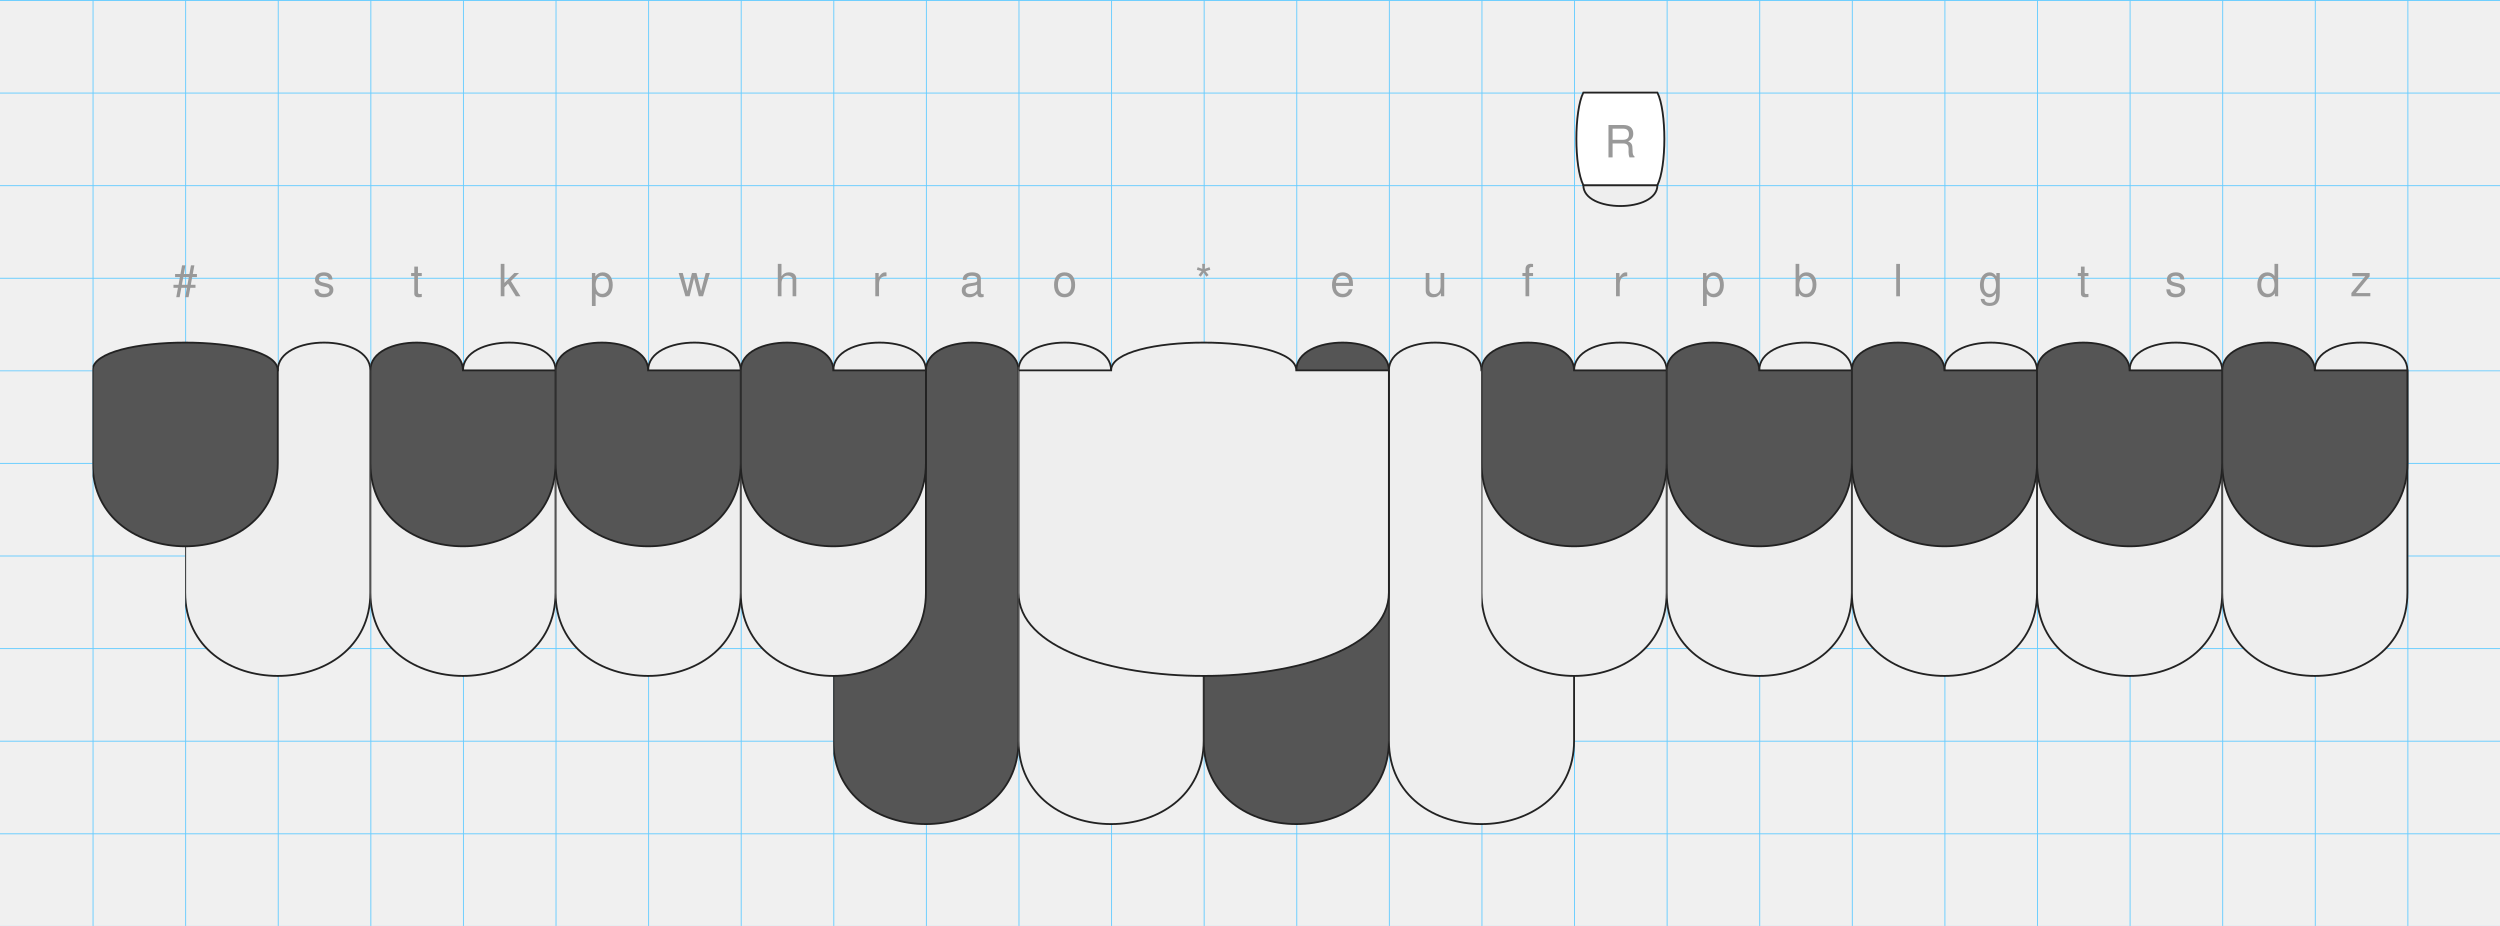
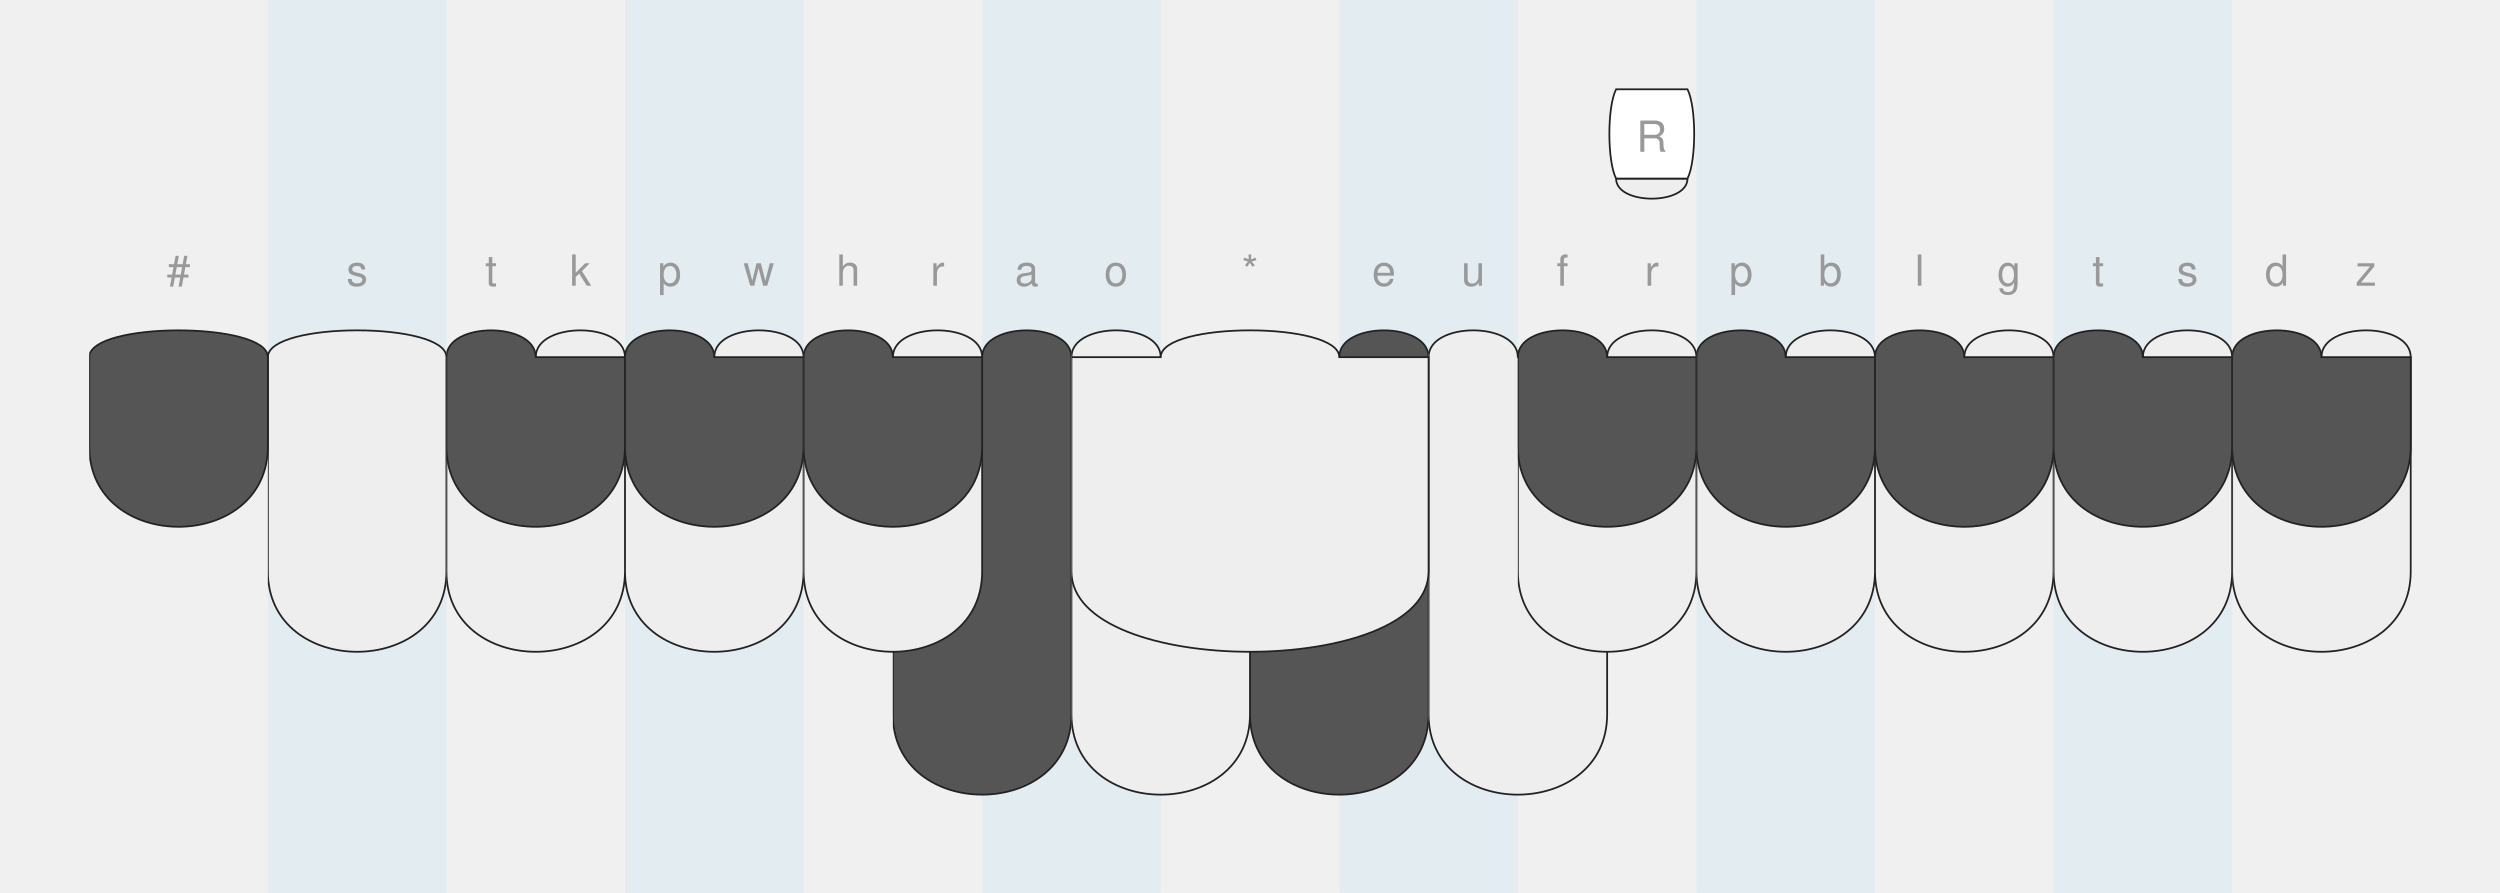
- <svg xmlns="http://www.w3.org/2000/svg" xmlns:xlink="http://www.w3.org/1999/xlink" version="1.1" baseProfile="full" viewBox="0 0 1350 500">
+ <svg xmlns="http://www.w3.org/2000/svg" xmlns:xlink="http://www.w3.org/1999/xlink" version="1.1" baseProfile="full" viewBox="0 0 1400 500">
  <style type="text/css">
    .rule-line {
-   stroke-width: 1;
+   stroke-width: 0;
  stroke: #66CCFF;
+ }
+ 
+ .finger-column {
+   fill: #66CCFF;
+   opacity: 0.1;
}

.stroked {
  stroke-width: 1;
  stroke: #222;
}

.darkFill {
  fill: #555;
}

.lightFill {
  fill: #eee;
}

.whiteFill {
  fill: #fff;
}

.buttonLabel {
  text-anchor: middle;
  text-transform: capitalize;
  font-family: Helvetica, Arial, sans-serif;
  font-size: 24px;
  fill: #999;
}

svg {
  /* border: 1px dotted white; */
}

  </style>
+   <symbol id="finger-column">
+     <rect x="0" y="0" width="100" height="500" />
+   </symbol>
+   <use xlink:href="#finger-column" transform="translate(150)" class="finger-column" />
+   <use xlink:href="#finger-column" transform="translate(350)" class="finger-column" />
+   <use xlink:href="#finger-column" transform="translate(550)" class="finger-column" />
+   <use xlink:href="#finger-column" transform="translate(750)" class="finger-column" />
+   <use xlink:href="#finger-column" transform="translate(950)" class="finger-column" />
+   <use xlink:href="#finger-column" transform="translate(1150)" class="finger-column" />
  <symbol id="vertical-rule">
    <path d="M0 0 V 10000" />
  </symbol>
  <use xlink:href="#vertical-rule" transform="translate(50)" class="rule-line" />
  <use xlink:href="#vertical-rule" transform="translate(100)" class="rule-line" />
  <use xlink:href="#vertical-rule" transform="translate(150)" class="rule-line" />
  <use xlink:href="#vertical-rule" transform="translate(200)" class="rule-line" />
  <use xlink:href="#vertical-rule" transform="translate(250)" class="rule-line" />
  <use xlink:href="#vertical-rule" transform="translate(300)" class="rule-line" />
  <use xlink:href="#vertical-rule" transform="translate(350)" class="rule-line" />
  <use xlink:href="#vertical-rule" transform="translate(400)" class="rule-line" />
  <use xlink:href="#vertical-rule" transform="translate(450)" class="rule-line" />
  <use xlink:href="#vertical-rule" transform="translate(500)" class="rule-line" />
  <use xlink:href="#vertical-rule" transform="translate(550)" class="rule-line" />
  <use xlink:href="#vertical-rule" transform="translate(600)" class="rule-line" />
  <use xlink:href="#vertical-rule" transform="translate(650)" class="rule-line" />
  <use xlink:href="#vertical-rule" transform="translate(700)" class="rule-line" />
  <use xlink:href="#vertical-rule" transform="translate(750)" class="rule-line" />
  <use xlink:href="#vertical-rule" transform="translate(800)" class="rule-line" />
  <use xlink:href="#vertical-rule" transform="translate(850)" class="rule-line" />
  <use xlink:href="#vertical-rule" transform="translate(900)" class="rule-line" />
  <use xlink:href="#vertical-rule" transform="translate(950)" class="rule-line" />
  <use xlink:href="#vertical-rule" transform="translate(1000)" class="rule-line" />
  <use xlink:href="#vertical-rule" transform="translate(1050)" class="rule-line" />
  <use xlink:href="#vertical-rule" transform="translate(1100)" class="rule-line" />
  <use xlink:href="#vertical-rule" transform="translate(1150)" class="rule-line" />
  <use xlink:href="#vertical-rule" transform="translate(1200)" class="rule-line" />
  <use xlink:href="#vertical-rule" transform="translate(1250)" class="rule-line" />
  <use xlink:href="#vertical-rule" transform="translate(1300)" class="rule-line" />
+   <use xlink:href="#vertical-rule" transform="translate(1350)" class="rule-line" />
  <symbol id="horizontal-rule">
    <path d="M0 0 H 10000" />
  </symbol>
  <use xlink:href="#horizontal-rule" transform="translate(0 0)" class="rule-line" />
  <use xlink:href="#horizontal-rule" transform="translate(0 50)" class="rule-line" />
  <use xlink:href="#horizontal-rule" transform="translate(0 100)" class="rule-line" />
  <use xlink:href="#horizontal-rule" transform="translate(0 150)" class="rule-line" />
  <use xlink:href="#horizontal-rule" transform="translate(0 200)" class="rule-line" />
  <use xlink:href="#horizontal-rule" transform="translate(0 250)" class="rule-line" />
  <use xlink:href="#horizontal-rule" transform="translate(0 300)" class="rule-line" />
  <use xlink:href="#horizontal-rule" transform="translate(0 350)" class="rule-line" />
  <use xlink:href="#horizontal-rule" transform="translate(0 400)" class="rule-line" />
  <use xlink:href="#horizontal-rule" transform="translate(0 450)" class="rule-line" />
  <use xlink:href="#horizontal-rule" transform="translate(0 500)" class="rule-line" />
  <symbol id="topRowPath">
    <path d="M 0.0 100 C 0.0 80.0 50.0 80.0 50.0 100 L 100.0 100 L 100.0 150 C 100.0 210.0 0.0 210.0 0.0 150 z" />
  </symbol>
  <symbol id="bottomRowPath">
    <path d="M 0.0 100 L 50.0 100 C 50.0 80.0 100.0 80.0 100.0 100 L 100.0 220 C 100.0 280.0 0.0 280.0 0.0 220 z" />
  </symbol>
+   <symbol id="doubleRowPath">
+     <path d="M 0.0 100 C 0.0 80.0 100.0 80.0 100.0 100 L 100.0 220 C 100.0 280.0 0.0 280.0 0.0 220 z" />
+   </symbol>
  <symbol id="thumbFirstPath">
    <path d="M 0.0 100 L 50.0 100 C 50.0 80.0 100.0 80.0 100.0 100 L 100.0 300 C 100.0 360.0 0.0 360.0 0.0 300 z" />
  </symbol>
  <symbol id="thumbSecondPath">
    <path d="M 0.0 100 C 0.0 80.0 50.0 80.0 50.0 100 L 100.0 100 L 100.0 300 C 100.0 360.0 0.0 360.0 0.0 300 z" />
  </symbol>
  <symbol id="starKeyPath">
    <path d="M 0.0 100 L 50.0 100 C 50.0 80.0 150.0 80.0 150.0 100 L 200.0 100 L 200.0 220 C 200.0 280.0 0.0 280.0 0.0 220 z" />
  </symbol>
  <symbol id="numberKeyPath">
    <path d="M 0.0 100 C 0.0 80.0 100.0 80.0 100.0 100 L 100.0 150 C 100.0 210.0 0.0 210.0 0.0 150 z" />
  </symbol>
  <symbol id="matcher-width-1">
    <path d="M 5.0 100 L 45.0 100 C 45.0 115.0 5.0 115.0 5.0 100 z" />
  </symbol>
  <symbol id="matcher-width-2">
    <path d="M 5.0 100 L 95.0 100 C 95.0 115.0 5.0 115.0 5.0 100 z" />
  </symbol>
  <symbol id="span-width-1">
    <path d="M 5.0 100 L 45.0 100 C 50.0 110 50.0 140 45.0 150 L 5.0 150 C  0 140 0 110 5.0 100 z" />
  </symbol>
  <symbol id="span-width-2">
    <path d="M 5.0 100 L 95.0 100 C 100.0 110 100.0 140 95.0 150 L 5.0 150 C  0 140 0 110 5.0 100 z" />
  </symbol>
  <symbol id="span-width-3">
    <path d="M 5.0 100 L 145.0 100 C 150.0 110 150.0 140 145.0 150 L 5.0 150 C  0 140 0 110 5.0 100 z" />
  </symbol>
  <symbol id="span-width-4">
    <path d="M 5.0 100 L 195.0 100 C 200.0 110 200.0 140 195.0 150 L 5.0 150 C  0 140 0 110 5.0 100 z" />
  </symbol>
  <symbol id="span-width-5">
    <path d="M 5.0 100 L 245.0 100 C 250.0 110 250.0 140 245.0 150 L 5.0 150 C  0 140 0 110 5.0 100 z" />
  </symbol>
  <symbol id="span-width-6">
    <path d="M 5.0 100 L 295.0 100 C 300.0 110 300.0 140 295.0 150 L 5.0 150 C  0 140 0 110 5.0 100 z" />
  </symbol>
  <symbol id="span-width-7">
    <path d="M 5.0 100 L 345.0 100 C 350.0 110 350.0 140 345.0 150 L 5.0 150 C  0 140 0 110 5.0 100 z" />
  </symbol>
  <symbol id="span-width-8">
    <path d="M 5.0 100 L 395.0 100 C 400.0 110 400.0 140 395.0 150 L 5.0 150 C  0 140 0 110 5.0 100 z" />
  </symbol>
  <symbol id="span-width-9">
    <path d="M 5.0 100 L 445.0 100 C 450.0 110 450.0 140 445.0 150 L 5.0 150 C  0 140 0 110 5.0 100 z" />
  </symbol>
  <symbol id="span-width-10">
    <path d="M 5.0 100 L 495.0 100 C 500.0 110 500.0 140 495.0 150 L 5.0 150 C  0 140 0 110 5.0 100 z" />
  </symbol>
  <symbol id="span-width-11">
    <path d="M 5.0 100 L 545.0 100 C 550.0 110 550.0 140 545.0 150 L 5.0 150 C  0 140 0 110 5.0 100 z" />
  </symbol>
  <symbol id="span-width-12">
    <path d="M 5.0 100 L 595.0 100 C 600.0 110 600.0 140 595.0 150 L 5.0 150 C  0 140 0 110 5.0 100 z" />
  </symbol>
  <symbol id="span-width-13">
    <path d="M 5.0 100 L 645.0 100 C 650.0 110 650.0 140 645.0 150 L 5.0 150 C  0 140 0 110 5.0 100 z" />
  </symbol>
  <symbol id="span-width-14">
    <path d="M 5.0 100 L 695.0 100 C 700.0 110 700.0 140 695.0 150 L 5.0 150 C  0 140 0 110 5.0 100 z" />
  </symbol>
  <symbol id="span-width-15">
    <path d="M 5.0 100 L 745.0 100 C 750.0 110 750.0 140 745.0 150 L 5.0 150 C  0 140 0 110 5.0 100 z" />
  </symbol>
  <g transform="translate(100 0)">
-     <use xlink:href="#thumbFirstPath" x="350.0" y="100" class="stroked darkFill" />
-     <use xlink:href="#thumbSecondPath" x="450.0" y="100" class="stroked lightFill" />
-     <use xlink:href="#thumbFirstPath" x="550.0" y="100" class="stroked darkFill" />
-     <use xlink:href="#thumbSecondPath" x="650.0" y="100" class="stroked lightFill" />
-     <use xlink:href="#bottomRowPath" x="0" y="100" class="stroked lightFill" />
-     <use xlink:href="#bottomRowPath" x="100" y="100" class="stroked lightFill" />
-     <use xlink:href="#bottomRowPath" x="200" y="100" class="stroked lightFill" />
-     <use xlink:href="#bottomRowPath" x="300" y="100" class="stroked lightFill" />
-     <use xlink:href="#starKeyPath" x="450.0" y="100" class="stroked lightFill" />
-     <use xlink:href="#bottomRowPath" x="700" y="100" class="stroked lightFill" />
-     <use xlink:href="#bottomRowPath" x="800" y="100" class="stroked lightFill" />
-     <use xlink:href="#bottomRowPath" x="900" y="100" class="stroked lightFill" />
-     <use xlink:href="#bottomRowPath" x="1000" y="100" class="stroked lightFill" />
-     <use xlink:href="#bottomRowPath" x="1100" y="100" class="stroked lightFill" />
+     <use xlink:href="#thumbFirstPath" x="400" y="100" class="stroked darkFill" />
+     <use xlink:href="#thumbSecondPath" x="500" y="100" class="stroked lightFill" />
+     <use xlink:href="#thumbFirstPath" x="600" y="100" class="stroked darkFill" />
+     <use xlink:href="#thumbSecondPath" x="700" y="100" class="stroked lightFill" />
+     <use xlink:href="#doubleRowPath" x="50.0" y="100" class="stroked lightFill" />
+     <use xlink:href="#bottomRowPath" x="150.0" y="100" class="stroked lightFill" />
+     <use xlink:href="#bottomRowPath" x="250.0" y="100" class="stroked lightFill" />
+     <use xlink:href="#bottomRowPath" x="350.0" y="100" class="stroked lightFill" />
+     <use xlink:href="#starKeyPath" x="500" y="100" class="stroked lightFill" />
+     <use xlink:href="#bottomRowPath" x="750.0" y="100" class="stroked lightFill" />
+     <use xlink:href="#bottomRowPath" x="850.0" y="100" class="stroked lightFill" />
+     <use xlink:href="#bottomRowPath" x="950.0" y="100" class="stroked lightFill" />
+     <use xlink:href="#bottomRowPath" x="1050.0" y="100" class="stroked lightFill" />
+     <use xlink:href="#bottomRowPath" x="1150.0" y="100" class="stroked lightFill" />
    <use xlink:href="#numberKeyPath" x="-50.0" y="100" class="stroked darkFill" />
-     <use xlink:href="#topRowPath" x="100" y="100" class="stroked darkFill" />
-     <use xlink:href="#topRowPath" x="200" y="100" class="stroked darkFill" />
-     <use xlink:href="#topRowPath" x="300" y="100" class="stroked darkFill" />
-     <use xlink:href="#topRowPath" x="700" y="100" class="stroked darkFill" />
-     <use xlink:href="#topRowPath" x="800" y="100" class="stroked darkFill" />
-     <use xlink:href="#topRowPath" x="900" y="100" class="stroked darkFill" />
-     <use xlink:href="#topRowPath" x="1000" y="100" class="stroked darkFill" />
-     <use xlink:href="#topRowPath" x="1100" y="100" class="stroked darkFill" />
+     <use xlink:href="#topRowPath" x="150.0" y="100" class="stroked darkFill" />
+     <use xlink:href="#topRowPath" x="250.0" y="100" class="stroked darkFill" />
+     <use xlink:href="#topRowPath" x="350.0" y="100" class="stroked darkFill" />
+     <use xlink:href="#topRowPath" x="750.0" y="100" class="stroked darkFill" />
+     <use xlink:href="#topRowPath" x="850.0" y="100" class="stroked darkFill" />
+     <use xlink:href="#topRowPath" x="950.0" y="100" class="stroked darkFill" />
+     <use xlink:href="#topRowPath" x="1050.0" y="100" class="stroked darkFill" />
+     <use xlink:href="#topRowPath" x="1150.0" y="100" class="stroked darkFill" />
    <text class="buttonLabel" y="160" x="0">
      <tspan>#</tspan>
    </text>
-     <text class="buttonLabel" y="160" x="75">
+     <text class="buttonLabel" y="160" x="100">
      <tspan>s</tspan>
    </text>
-     <text class="buttonLabel" y="160" x="125">
+     <text class="buttonLabel" y="160" x="175">
      <tspan>t</tspan>
    </text>
-     <text class="buttonLabel" y="160" x="175">
+     <text class="buttonLabel" y="160" x="225">
      <tspan>k</tspan>
    </text>
-     <text class="buttonLabel" y="160" x="225">
+     <text class="buttonLabel" y="160" x="275">
      <tspan>p</tspan>
    </text>
-     <text class="buttonLabel" y="160" x="275">
+     <text class="buttonLabel" y="160" x="325">
      <tspan>w</tspan>
    </text>
-     <text class="buttonLabel" y="160" x="325">
+     <text class="buttonLabel" y="160" x="375">
      <tspan>h</tspan>
    </text>
-     <text class="buttonLabel" y="160" x="375">
+     <text class="buttonLabel" y="160" x="425">
      <tspan>r</tspan>
    </text>
-     <text class="buttonLabel" y="160" x="425">
+     <text class="buttonLabel" y="160" x="475">
      <tspan>a</tspan>
    </text>
-     <text class="buttonLabel" y="160" x="475">
+     <text class="buttonLabel" y="160" x="525">
      <tspan>o</tspan>
    </text>
-     <text class="buttonLabel" y="160" x="550">
+     <text class="buttonLabel" y="160" x="600">
      <tspan>*</tspan>
    </text>
-     <text class="buttonLabel" y="160" x="625">
+     <text class="buttonLabel" y="160" x="675">
      <tspan>e</tspan>
    </text>
-     <text class="buttonLabel" y="160" x="675">
+     <text class="buttonLabel" y="160" x="725">
      <tspan>u</tspan>
    </text>
-     <text class="buttonLabel" y="160" x="725">
+     <text class="buttonLabel" y="160" x="775">
      <tspan>f</tspan>
    </text>
-     <text class="buttonLabel" y="160" x="775">
+     <text class="buttonLabel" y="160" x="825">
      <tspan>r</tspan>
    </text>
-     <text class="buttonLabel" y="160" x="825">
+     <text class="buttonLabel" y="160" x="875">
      <tspan>p</tspan>
    </text>
-     <text class="buttonLabel" y="160" x="875">
+     <text class="buttonLabel" y="160" x="925">
      <tspan>b</tspan>
    </text>
-     <text class="buttonLabel" y="160" x="925">
+     <text class="buttonLabel" y="160" x="975">
      <tspan>l</tspan>
    </text>
-     <text class="buttonLabel" y="160" x="975">
+     <text class="buttonLabel" y="160" x="1025">
      <tspan>g</tspan>
    </text>
-     <text class="buttonLabel" y="160" x="1025">
+     <text class="buttonLabel" y="160" x="1075">
      <tspan>t</tspan>
    </text>
-     <text class="buttonLabel" y="160" x="1075">
+     <text class="buttonLabel" y="160" x="1125">
      <tspan>s</tspan>
    </text>
-     <text class="buttonLabel" y="160" x="1125">
+     <text class="buttonLabel" y="160" x="1175">
      <tspan>d</tspan>
    </text>
-     <text class="buttonLabel" y="160" x="1175">
+     <text class="buttonLabel" y="160" x="1225">
      <tspan>z</tspan>
    </text>
    <g class="chord-brick">
-       <use xlink:href="#matcher-width-1" x="750" y="0" class="stroked lightFill" />
-       <use xlink:href="#span-width-1" x="750" y="-50" class="stroked whiteFill" />
-       <text class="buttonLabel" x="775.0" y="85">
+       <use xlink:href="#matcher-width-1" x="800" y="0" class="stroked lightFill" />
+       <use xlink:href="#span-width-1" x="800" y="-50" class="stroked whiteFill" />
+       <text class="buttonLabel" x="825.0" y="85">
        <tspan>R</tspan>
      </text>
    </g>
  </g>
</svg>
